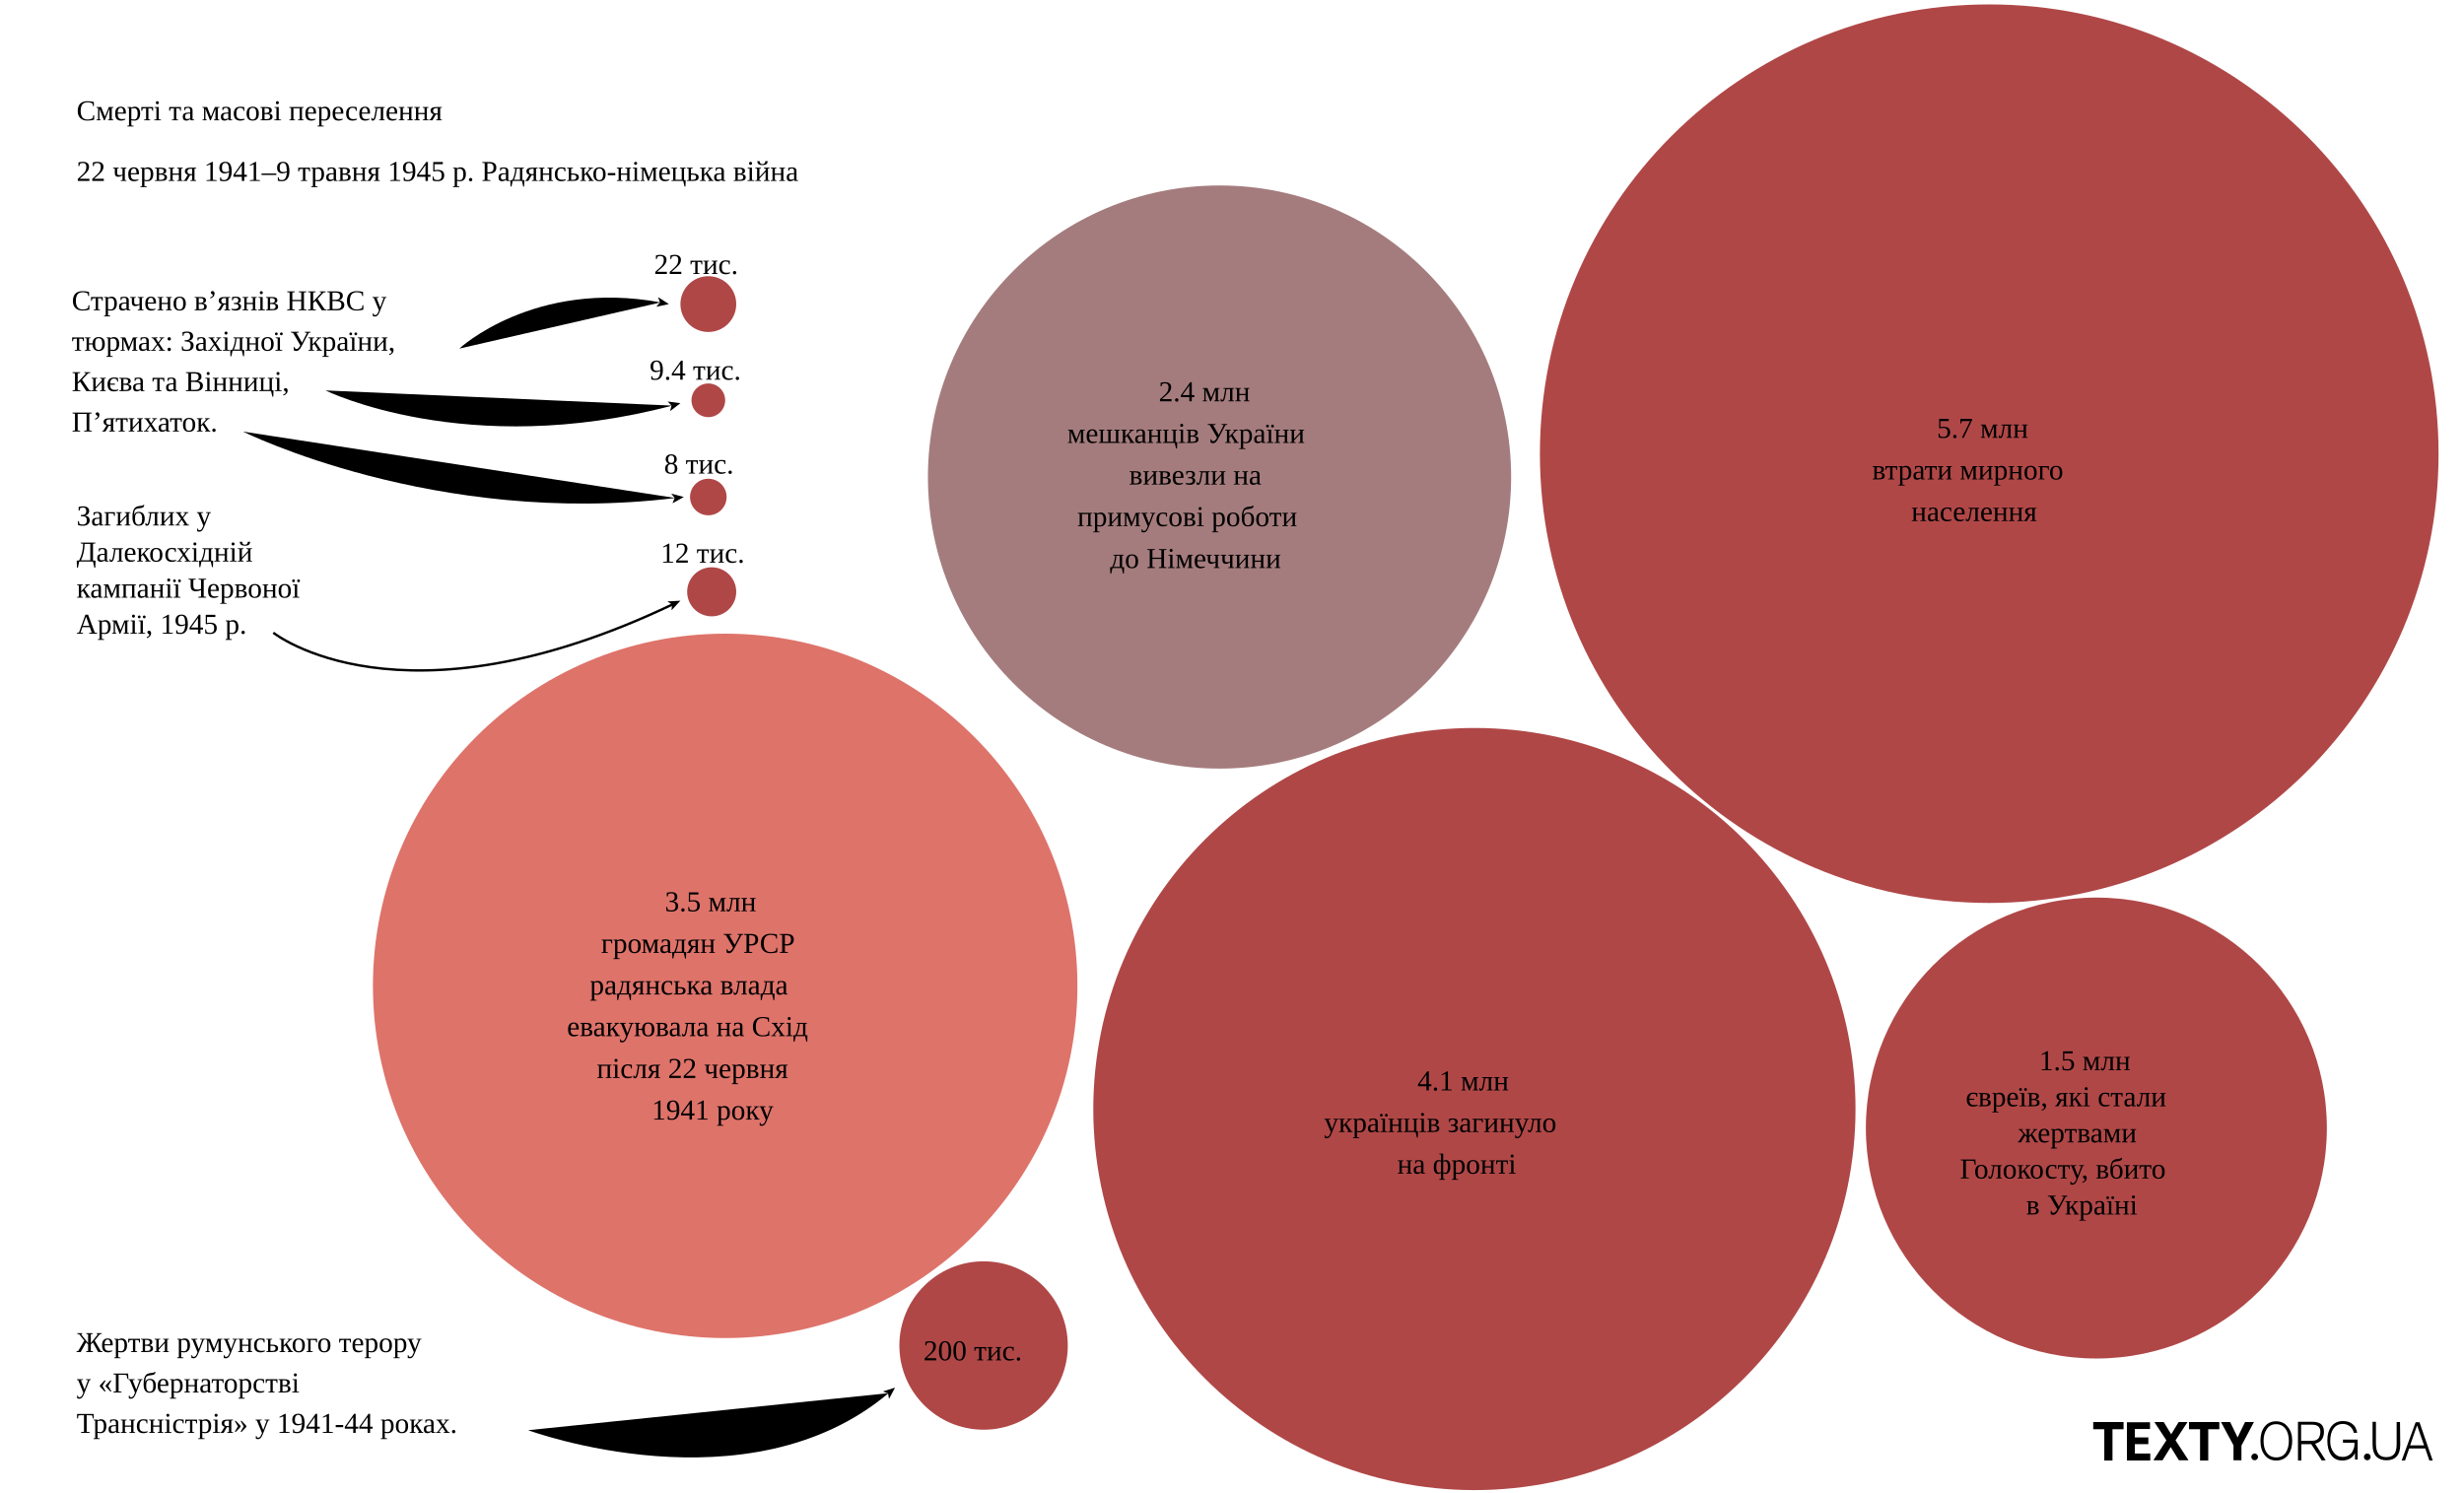
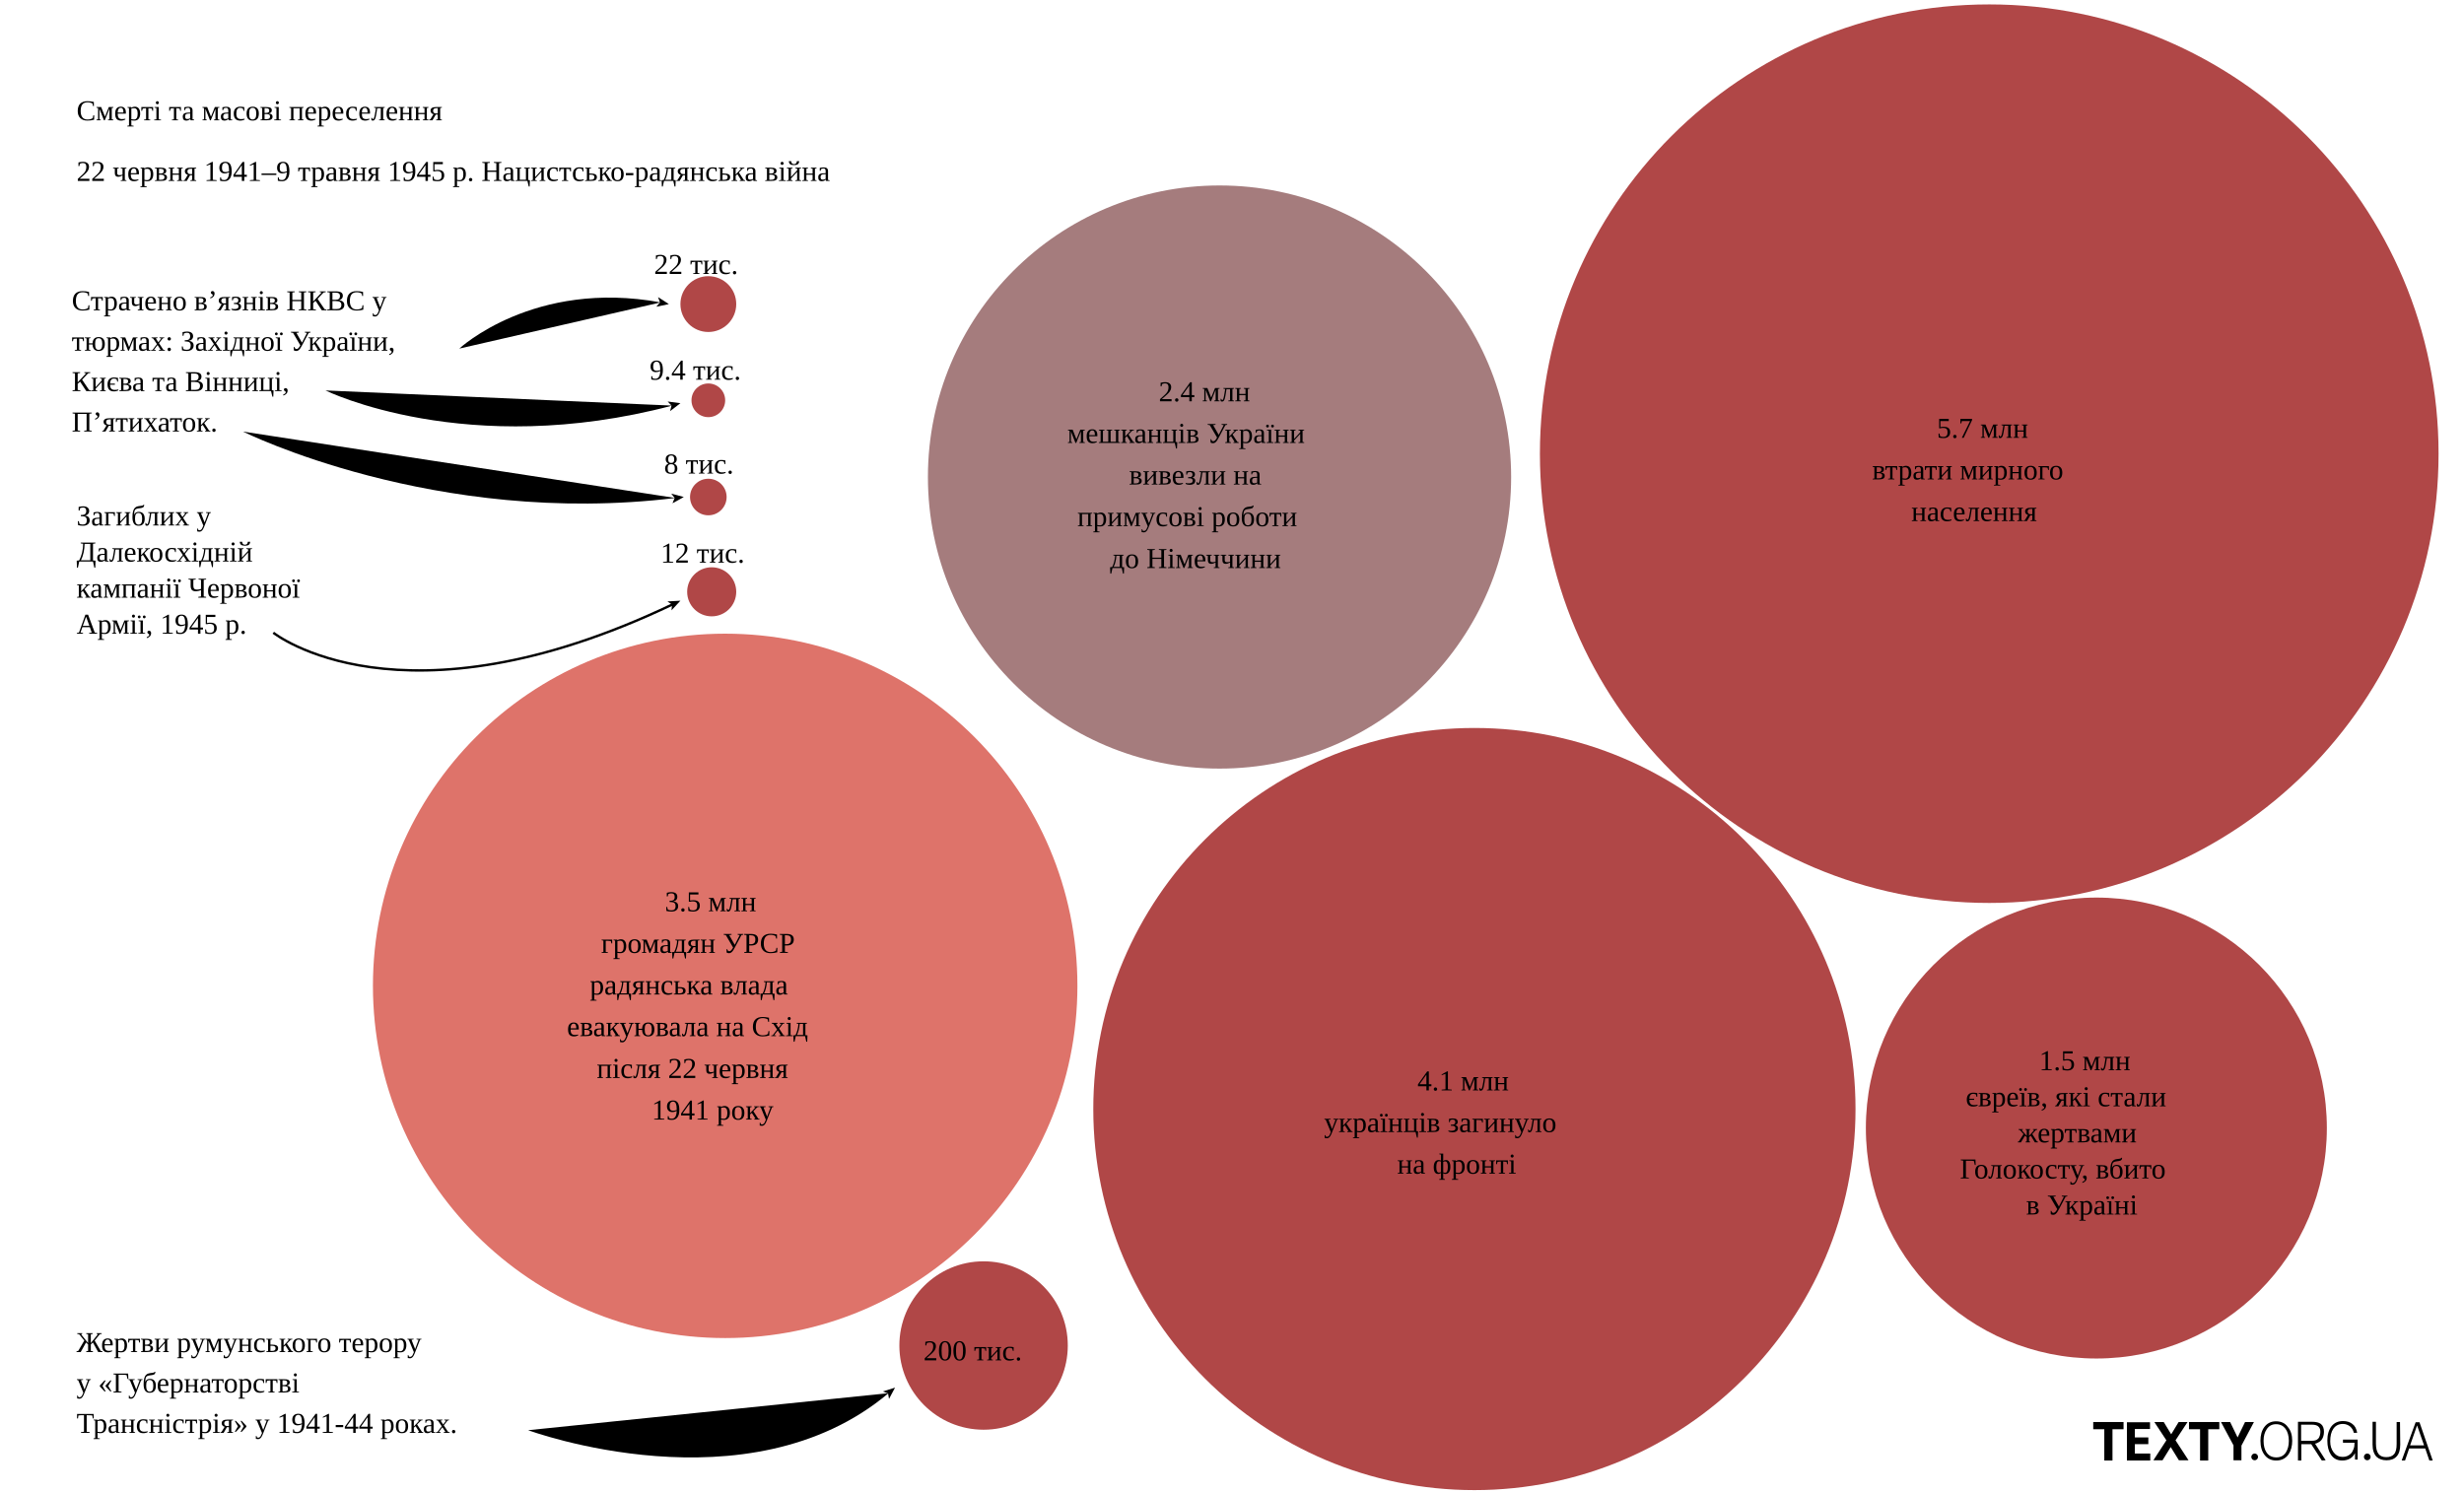
<svg xmlns="http://www.w3.org/2000/svg" xml:space="preserve" style="enable-background:new 0 0 1024.1 620.4;" viewBox="0 0 1024.1 620.4" y="0px" x="0px">
  <g id="circles-2">
    <circle r="186.75" style="opacity:0.72;fill:#910000;fill-opacity:1;stroke-width:1" id="circle_2_1" cy="188.585" cx="826.775" />
    <circle style="opacity:0.72; fill:#910000;" id="circle_2_2" r="158.4" cy="461" cx="612.8" />
    <circle style="opacity:0.65;fill:#CC281A;" id="circle_2_3" r="146.4" cy="409.8" cx="301.4" />
    <circle style="opacity:0.65;fill:#743638;fill-opacity:1;stroke-width:1" id="circle_2_4" cy="198.292" cx="506.867" r="121.2" />
    <circle style="opacity:0.72; fill:#910000;" id="circle_2_5" r="95.8" cy="468.9" cx="871.3" />
    <circle style="opacity:0.72; fill:#910000;" id="circle_2_6" r="35" cy="559.3" cx="408.8" />
    <circle style="opacity:0.72; fill:#910000;" id="circle_2_7" r="11.6" cy="126.4" cx="294.4" />
    <circle style="opacity:0.72; fill:#910000;" id="circle_2_8" r="10.2" cy="246" cx="295.8" />
    <circle style="opacity:0.72; fill:#910000;" id="circle_2_9" r="7" cy="166.4" cx="294.4" />
    <circle style="opacity:0.72; fill:#910000;" id="circle_2_10" r="7.6" cy="206.6" cx="294.4" />
  </g>
  <g id="content-2">
    <text class="font-size-14" transform="matrix(1 0 0 1 29.8075 128.9709)">Страчено в’язнів НКВС у </text>
    <text class="font-size-14" transform="matrix(1 0 0 1 29.8075 145.7709)">тюрмах: Західної України,</text>
    <text class="font-size-14" transform="matrix(1 0 0 1 29.8075 162.5709)">Києва та Вінниці,</text>
    <text class="font-size-14" transform="matrix(1 0 0 1 29.8075 179.3709)">П’ятихаток.</text>
    <text class="font-size-14" transform="matrix(1 0 0 1 31.8075 562.0165)">Жертви румунського терору </text>
    <text class="font-size-14" transform="matrix(1 0 0 1 31.8075 578.8165)">у «Губернаторстві </text>
    <text class="font-size-14" transform="matrix(1 0 0 1 31.8075 595.6165)">Трансністрія» у 1941-44 роках. </text>
    <text class="bold-text font-size-14" transform="matrix(1 0 0 1 271.8223 113.882)">22 тис.</text>
    <text class="bold-text font-size-14" transform="matrix(1 0 0 1 269.9961 157.8168)">9.4 тис.</text>
    <text class="bold-text font-size-14" transform="matrix(1 0 0 1 275.9805 196.8532)">8 тис.</text>
    <text class="fill-white bold-text font-size-14" transform="matrix(1 0 0 1 589.1133 453.2564)">4.1 млн</text>
    <text class="fill-white font-size-14" transform="matrix(1 0 0 1 550.3133 470.5564)">українців загинуло </text>
    <text class="fill-white font-size-14" transform="matrix(1 0 0 1 580.7134 487.8564)">на фронті </text>
    <text class="fill-white bold-text font-size-14" transform="matrix(1 0 0 1 804.9944 181.9868)">5.7 млн </text>
    <text class="fill-white font-size-14" transform="matrix(1 0 0 1 778.0945 199.2868)">втрати мирного </text>
    <text class="fill-white font-size-14" transform="matrix(1 0 0 1 794.3944 216.5868)">населення </text>
    <text class="fill-white bold-text font-size-14" transform="matrix(1 0 0 1 847.4957 444.8504)">1.5 млн</text>
    <text class="fill-white font-size-14" transform="matrix(1 0 0 1 895.0957 444.8504)"> </text>
    <text class="fill-white font-size-14" transform="matrix(1 0 0 1 816.9957 459.8504)">євреїв, які стали </text>
    <text class="fill-white font-size-14" transform="matrix(1 0 0 1 838.6958 474.8504)">жертвами </text>
    <text class="fill-white font-size-14" transform="matrix(1 0 0 1 814.5957 489.8504)">Голокосту, вбито </text>
    <text class="fill-white font-size-14" transform="matrix(1 0 0 1 842.0957 504.8504)">в Україні</text>
    <text class="fill-white bold-text font-size-14" transform="matrix(1 0 0 1 276.3343 378.7899)">3.5 млн</text>
    <text class="fill-white font-size-14" transform="matrix(1 0 0 1 326.4343 378.7899)"> </text>
    <text class="fill-white font-size-14" transform="matrix(1 0 0 1 249.8343 396.0899)">громадян УРСР </text>
    <text class="fill-white font-size-14" transform="matrix(1 0 0 1 245.1343 413.3899)">радянська влада </text>
    <text class="fill-white font-size-14" transform="matrix(1 0 0 1 235.6343 430.6899)">евакуювала на Схід </text>
    <text class="fill-white font-size-14" transform="matrix(1 0 0 1 248.0343 448.0899)">після 22 червня </text>
    <text class="fill-white font-size-14" transform="matrix(1 0 0 1 270.8343 465.3899)">1941 року</text>
    <text class="fill-white bold-text font-size-14" transform="matrix(1 0 0 1 383.8049 565.4603)">200 тис.</text>
    <text class="fill-white bold-text font-size-14" transform="matrix(1 0 0 1 481.583 166.8052)">2.4 млн </text>
    <text class="fill-white font-size-14" transform="matrix(1 0 0 1 443.583 184.1052)">мешканців України </text>
    <text class="fill-white font-size-14" transform="matrix(1 0 0 1 469.283 201.4052)">вивезли на </text>
    <text class="fill-white font-size-14" transform="matrix(1 0 0 1 447.783 218.7052)">примусові роботи </text>
    <text class="fill-white font-size-14" transform="matrix(1 0 0 1 461.383 236.1052)">до Німеччини</text>
    <text class="font-size-14" transform="matrix(1 0 0 1 31.8079 218.4187)">Загиблих у </text>
    <text class="font-size-14" transform="matrix(1 0 0 1 31.8079 233.4187)">Далекосхідній </text>
    <text class="font-size-14" transform="matrix(1 0 0 1 31.8079 248.4187)">кампанії Червоної </text>
    <text class="font-size-14" transform="matrix(1 0 0 1 31.8079 263.4187)">Армії, 1945 р. </text>
    <text class="bold-text font-size-14" transform="matrix(1 0 0 1 274.525 233.8874)">12 тис.</text>
    <text class="bold-text font-size-36" transform="matrix(1 0 0 1 31.8075 50.0115)">Смерті та масові переселення</text>
-     <text class="font-size-21" transform="matrix(1 0 0 1 31.8075 75.2115)">22 червня 1941–9 травня 1945 р. Радянсько-німецька війна</text>
+     <text class="font-size-21" transform="matrix(1 0 0 1 31.8075 75.2115)">22 червня 1941–9 травня 1945 р. Нацистсько-радянська війна</text>
    <g>
      <path d="M274.6,125.7c-52.7-9.7-83.7,19.2-83.7,19.2" class="arrow" />
      <polygon points="278,126.4 273.5,123.5 274.3,125.7 272.8,127.5" />
    </g>
    <g>
      <path d="M279.4,168.6c-85.6,22.6-144.1-6.3-144.1-6.3" class="arrow" />
      <polygon class="arrow" points="282.8,167.6 277.5,166.9 279.1,168.6 278.5,170.9" />
    </g>
    <g>
      <path d="M369.3,579.1c-58.4,49.2-149.8,15.4-149.8,15.4" class="arrow" />
      <polygon class="arrow" points="372,576.8 366.9,578.4 369.1,579.2 369.5,581.5" />
    </g>
    <g>
      <path style="fill:none;stroke:#000000;stroke-opacity:1" id="path92" d="M279.6,251.2c-113.2,54-166,11.8-166,11.8" class="arrow" />
      <polygon points="282.8,249.7 277.4,250 279.3,251.3 279.1,253.7" class="arrow" />
    </g>
    <g>
      <path d="M280.7,207C180.8,219.2,101,179.4,101,179.4" class="arrow" />
      <polygon points="284.2,206.6 279,205.2 280.4,207 279.5,209.2" class="arrow" />
    </g>
    <g id="texty-logo">
      <path d="M952.7,598.9c0,2.2-0.5,4.1-1.5,5.6c-1.2,1.7-2.9,2.6-5.1,2.6c-2,0-3.6-0.7-4.8-2.2s-1.8-3.5-1.8-6c0-2.3,0.5-4.2,1.6-5.7   c1.2-1.6,2.8-2.4,4.9-2.4c2.1,0,3.8,0.8,4.9,2.4C952.1,594.6,952.7,596.5,952.7,598.9z M951.3,598.9c0-2.1-0.5-3.8-1.4-5   s-2.2-1.9-3.9-1.9s-3,0.7-3.9,2.1c-0.9,1.3-1.3,2.9-1.3,4.8c0,2,0.4,3.6,1.2,4.8c0.9,1.4,2.3,2.1,4.1,2.1s3.1-0.7,4-2.1   C950.9,602.4,951.3,600.9,951.3,598.9z" />
      <path d="M931.6,600.9v6.1h-3.3v-6.2l-5.2-9.7h3.8l3.1,6.4l3.1-6.4h3.7L931.6,600.9z" />
      <path d="M922.4,594.1h-4.6v13h-3.4v-13h-4.6v-3h12.6V594.1z" />
      <path d="M904.2,598.7l5.4,8.3h-4l-3.4-5.5l-3.4,5.5H895l5.4-8.3l-5-7.6h3.9l3.1,5.1l3.1-5.1h3.7L904.2,598.7z" />
      <path d="M893.6,594h-6.3v3.5h5.6v2.8h-5.6v3.9h6.4v2.9H884v-15.9h9.6V594z" />
      <path d="M882.6,594.1H878v13h-3.4v-13H870v-3h12.6V594.1z" />
      <path d="M979.9,606.7h-1.1V604c-0.5,1-1.2,1.8-2.1,2.3c-0.9,0.5-1.9,0.8-3.2,0.8c-2.1,0-3.6-0.8-4.7-2.4c-1-1.5-1.5-3.4-1.5-5.9   s0.6-4.4,1.7-5.9c1.2-1.5,2.8-2.2,4.8-2.2c1.6,0,2.9,0.4,3.9,1.2c1.1,0.8,1.7,2,2,3.7h-1.4c-0.2-1.1-0.8-2-1.6-2.7   c-0.8-0.6-1.8-1-2.9-1c-1.8,0-3.1,0.7-4,2s-1.3,3-1.3,5.3c0,1.8,0.5,3.3,1.4,4.5c1,1.3,2.2,1.9,3.8,1.9c1.4,0,2.5-0.5,3.4-1.4   c0.5-0.5,0.8-1.2,1.1-1.9s0.4-1.6,0.4-2.6h-4.8v-1.3h6.1L979.9,606.7L979.9,606.7z" />
      <path d="M997.6,600.5c0,2.2-0.5,3.8-1.5,4.9c-1,1.1-2.4,1.6-4.2,1.6c-1.7,0-3.1-0.5-4.1-1.4c-1.1-1.1-1.7-2.8-1.7-5.1V591h1.4v9.1   c0,2,0.4,3.4,1.1,4.3c0.7,0.9,1.8,1.3,3.2,1.3s2.5-0.4,3.2-1.2c0.8-0.9,1.1-2.3,1.1-4.3v-9.1h1.4L997.6,600.5L997.6,600.5z" />
      <path d="M1011.1,607.1h-1.4l-1.7-5h-6.7l-1.7,5h-1.4l5.8-15.9h1.6L1011.1,607.1z M1007.5,600.8l-2.9-8.3l-2.9,8.3H1007.5z" />
      <circle r="1.4" cy="605.6" cx="937.1" />
      <circle r="1.4" cy="605.6" cx="983.9" />
      <path d="M966.6,607l-4.4-6.9c0.5-0.1,0.8-0.2,1.3-0.5c2.1-0.9,2.4-3.4,2.4-4.4c0-1.5-0.4-2.6-1.3-3.3c-0.8-0.6-2-0.9-3.7-0.9h-5.8   v16.1h1.4v-6.8h4.1l4.4,6.8L966.6,607z M956.4,592.2h4.5c1.3,0,2.3,0.3,2.8,0.9c0.5,0.5,0.7,1.2,0.7,2.1c0,1-0.3,2.3-1,2.9   c-0.6,0.6-1.5,0.8-2.6,0.8h-4.4V592.2z" />
    </g>
  </g>
</svg>
